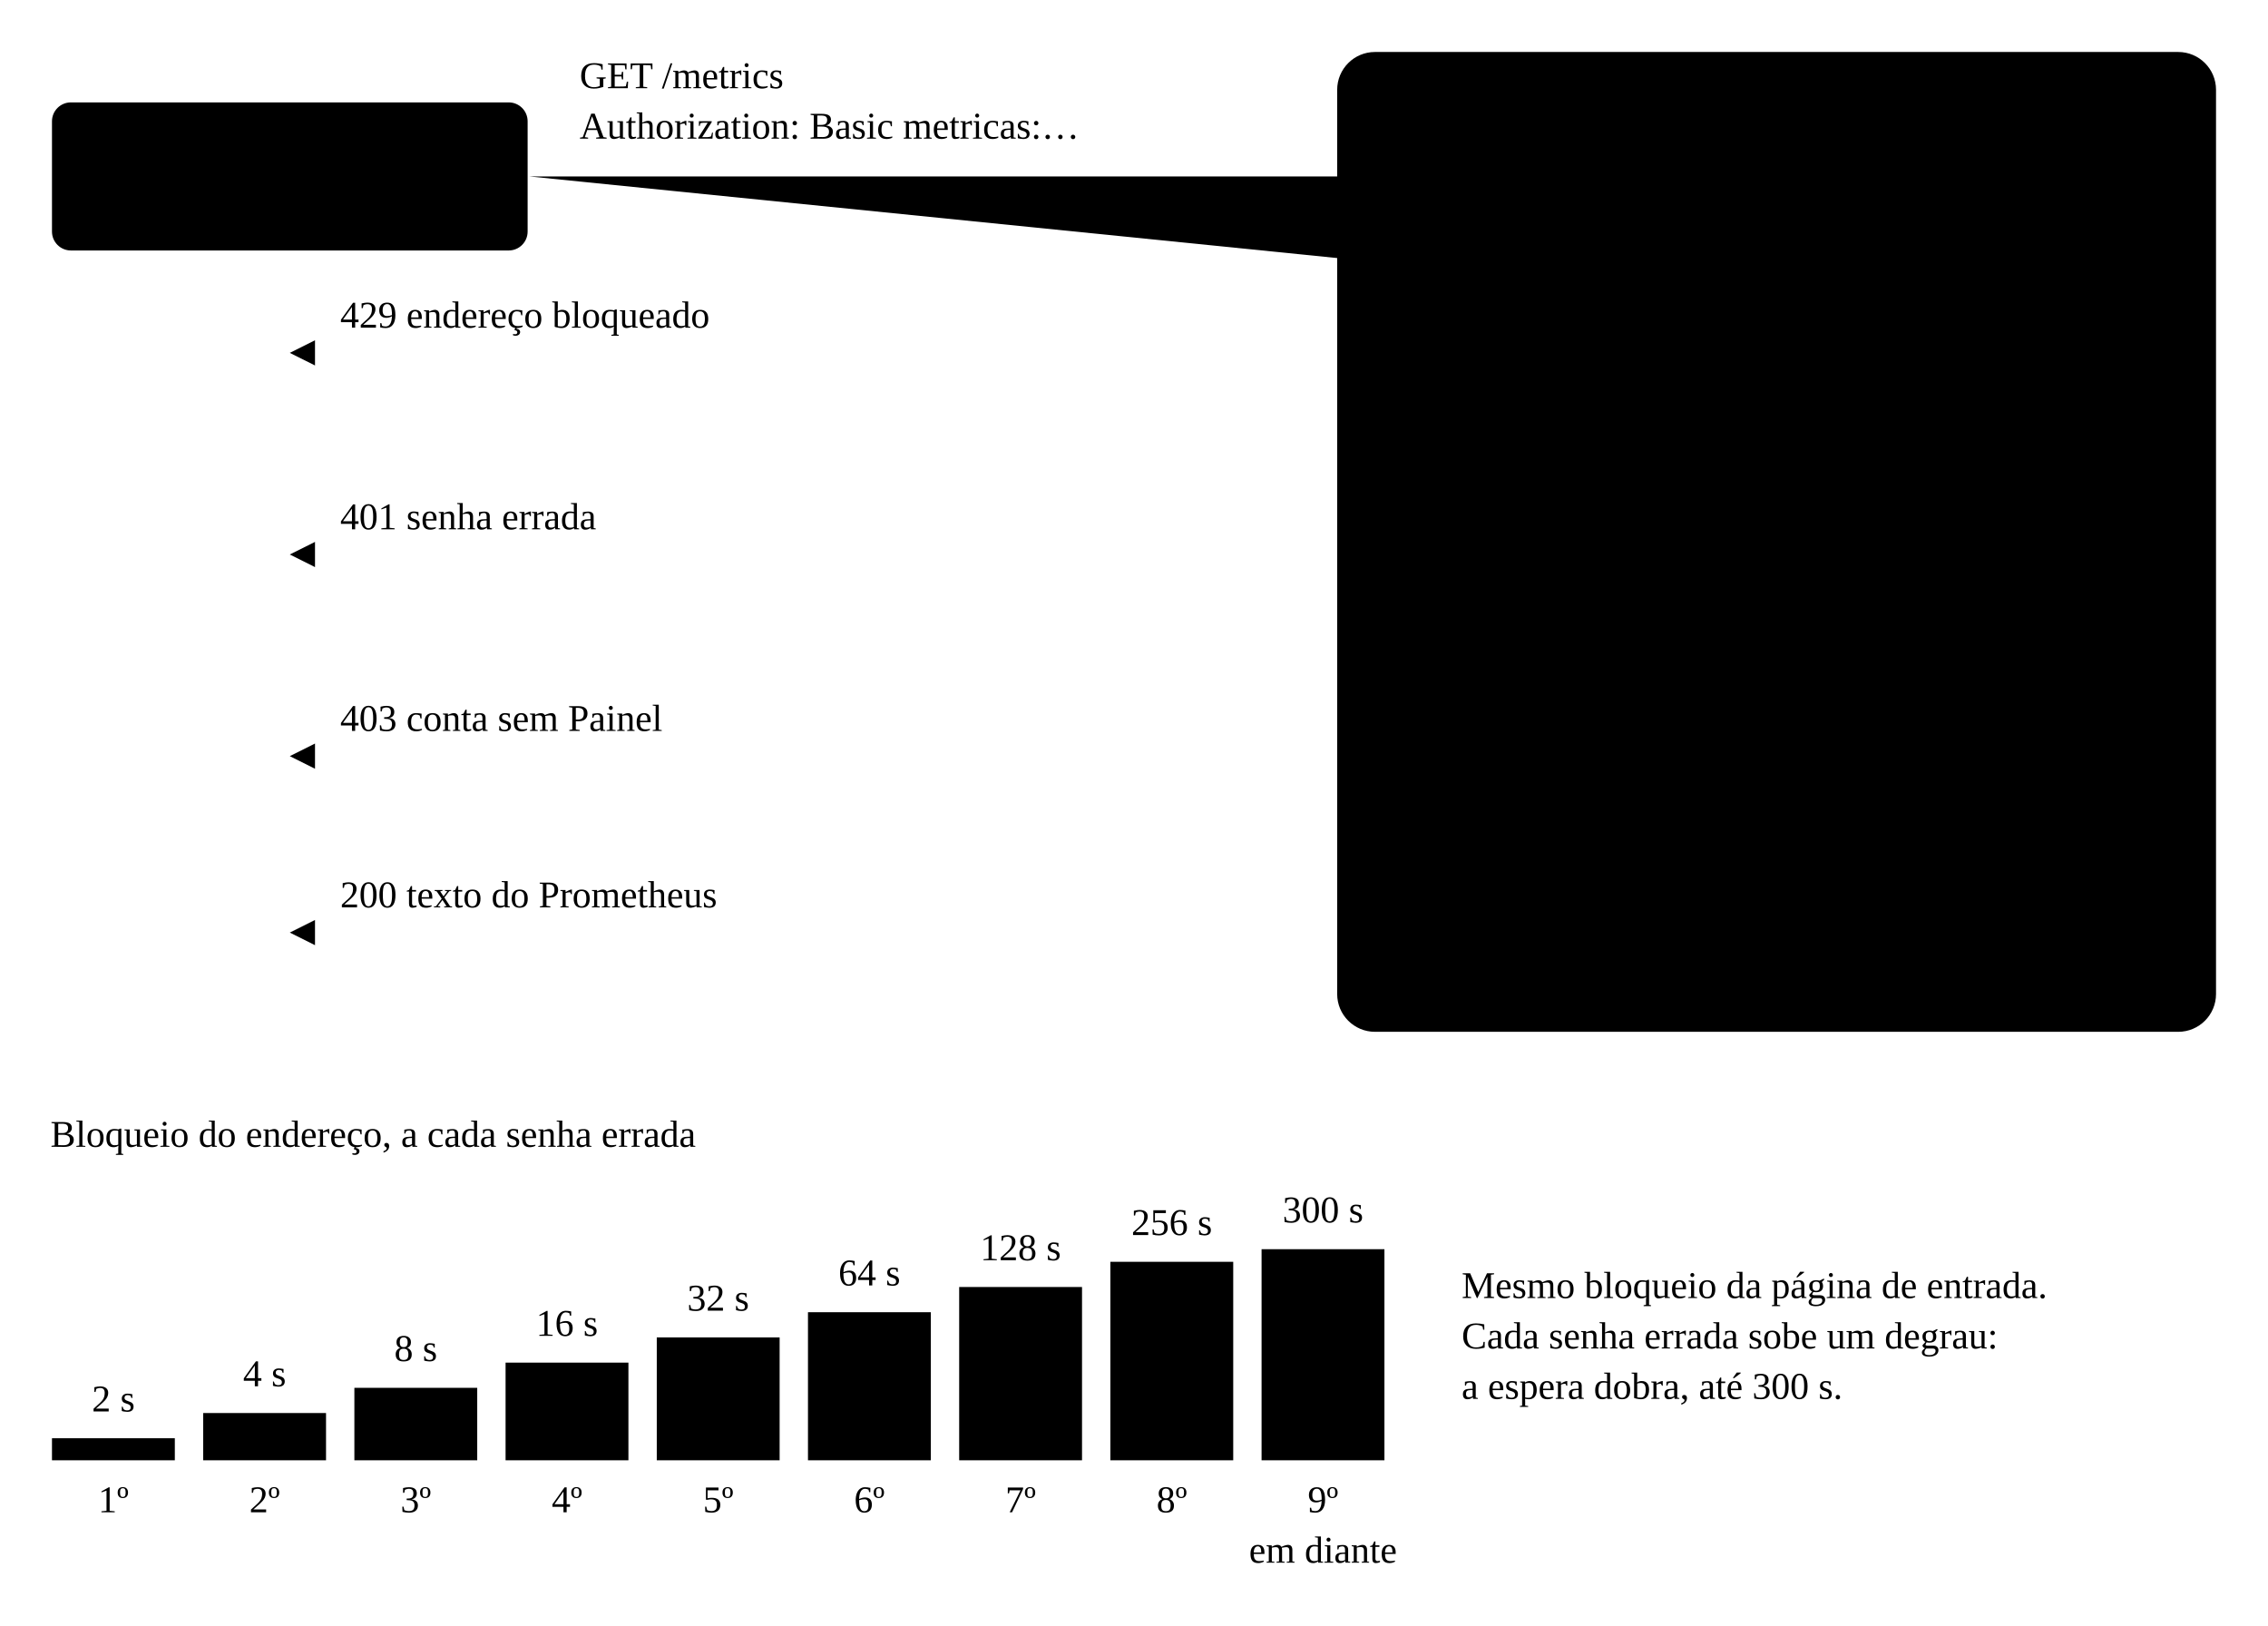
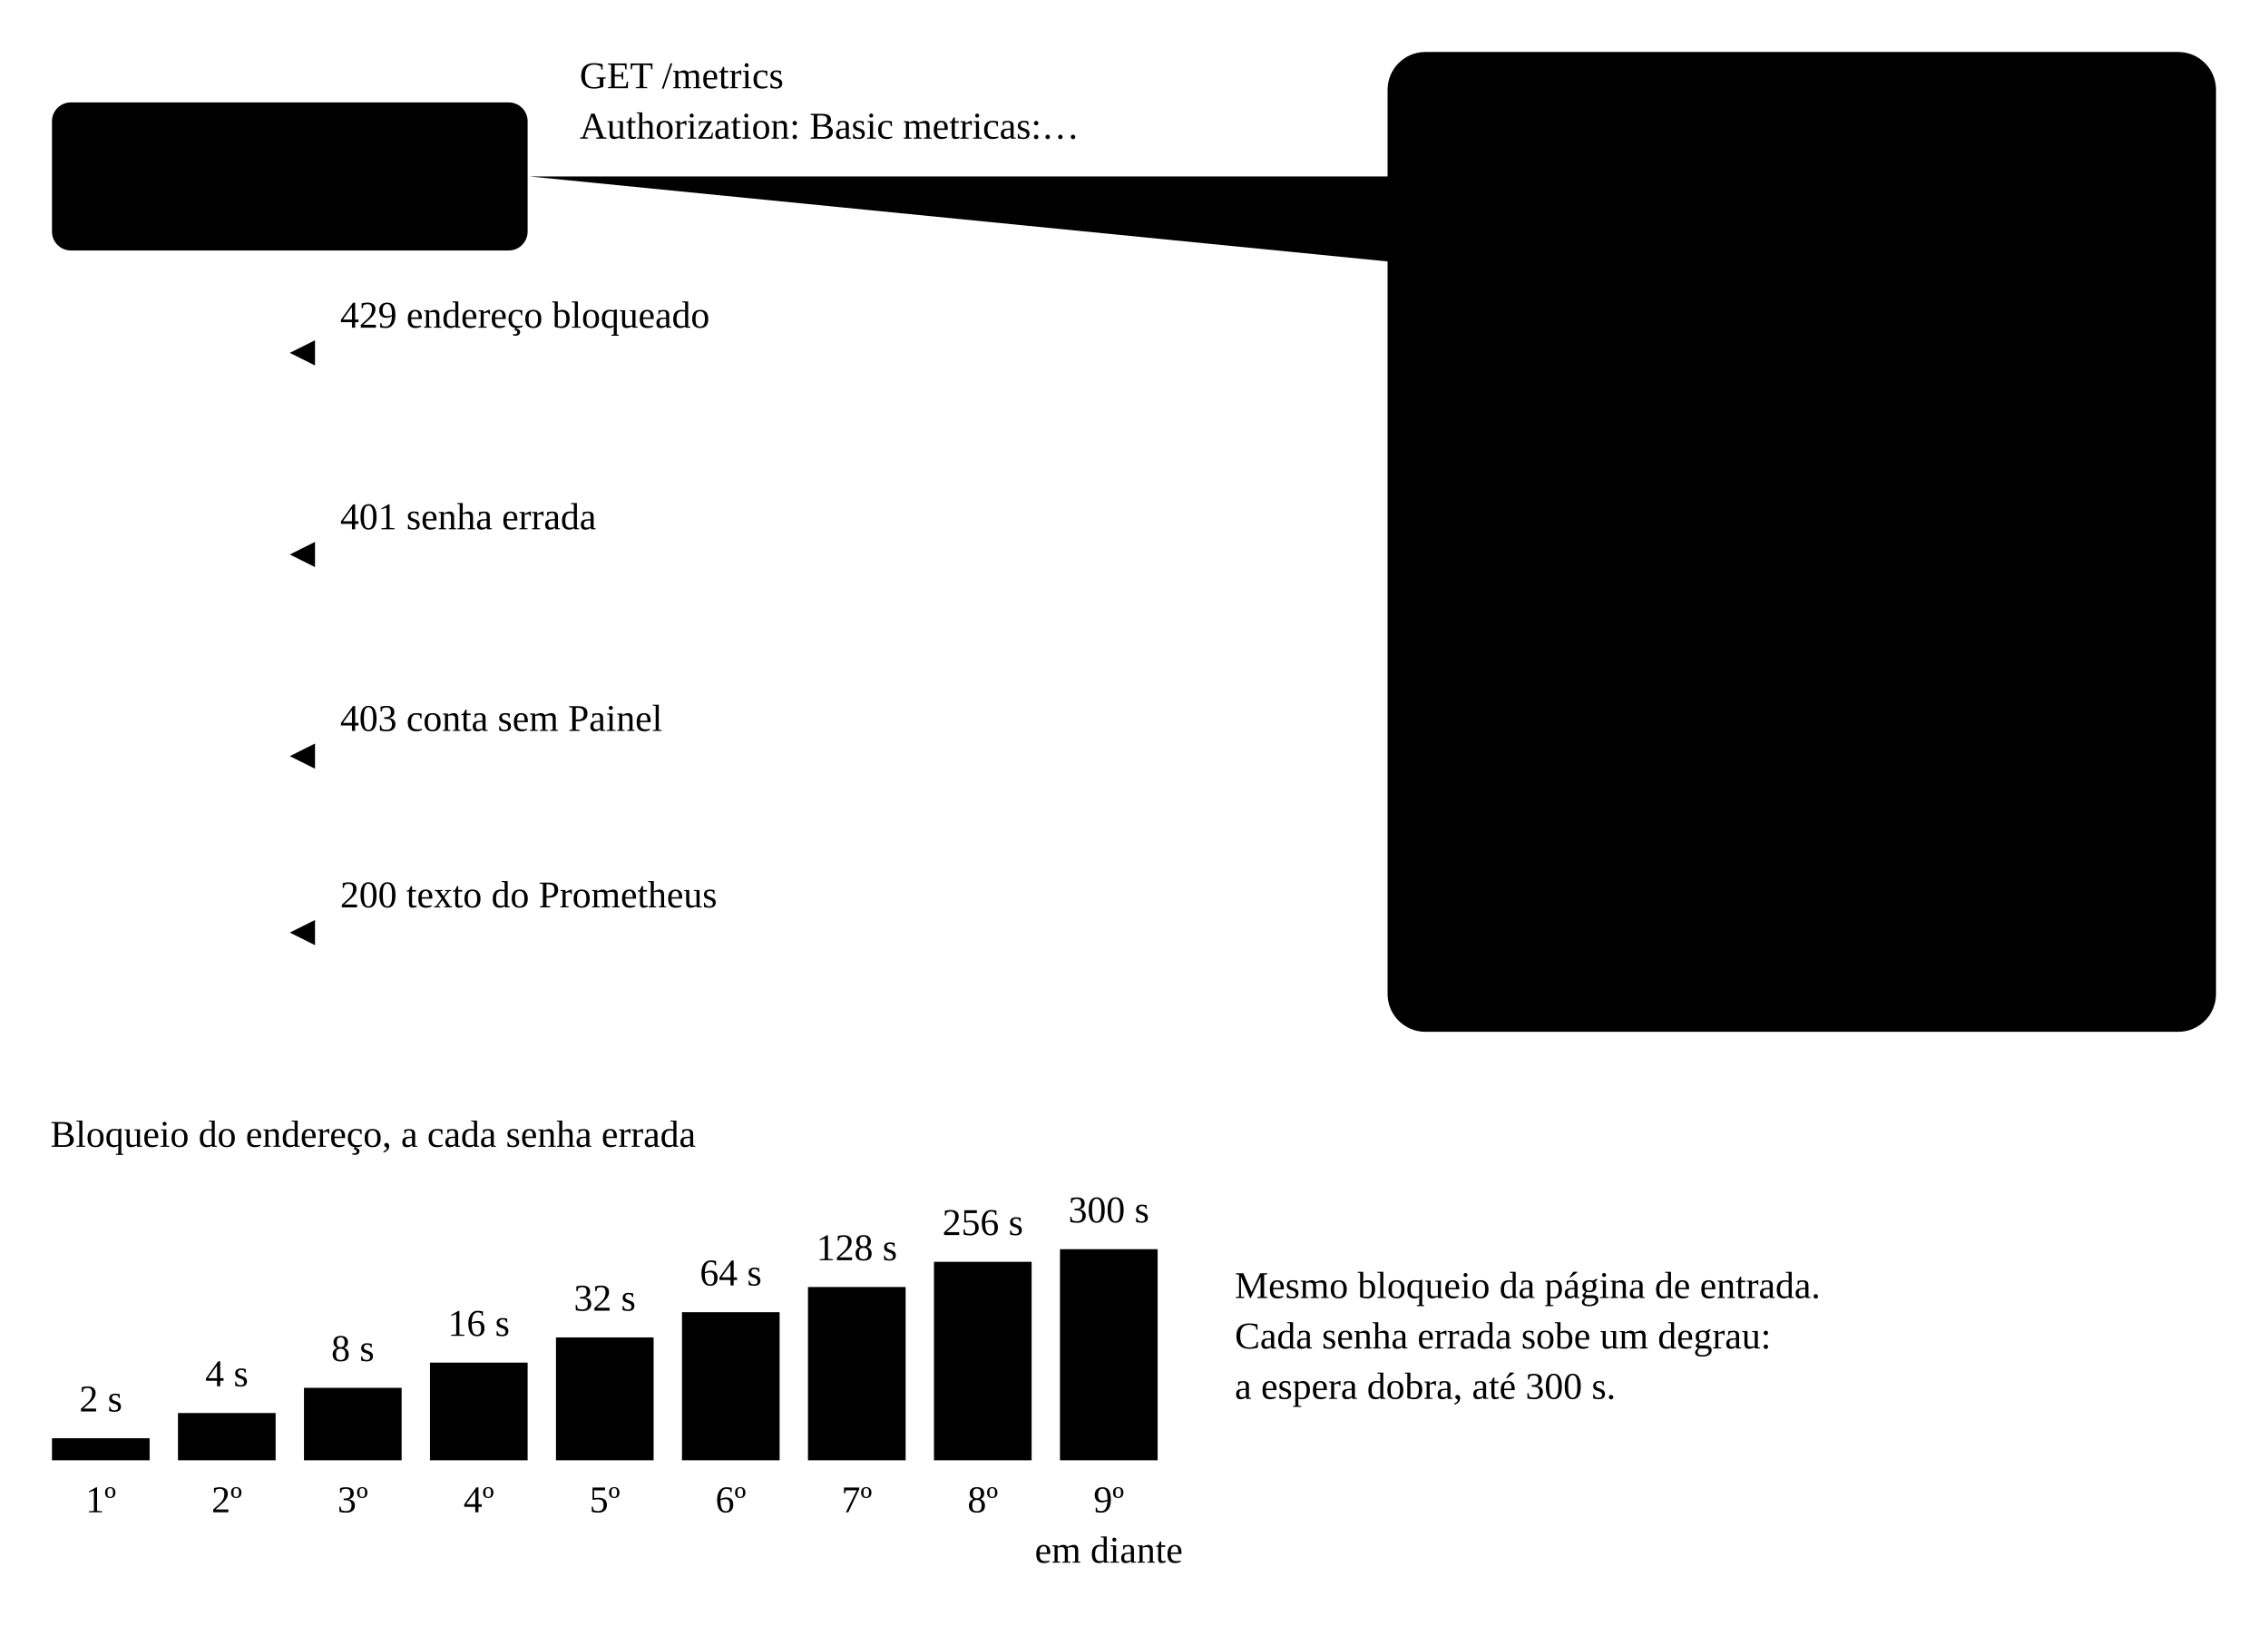
<svg xmlns="http://www.w3.org/2000/svg" viewBox="0 0 720 516" role="img" class="dg">
  <defs>
    <marker id="24-coleta-ponta-acento" viewBox="0 0 8 8" refX="8" refY="4" markerWidth="8" markerHeight="8" markerUnits="userSpaceOnUse" orient="auto">
      <path class="dg-ponta-acento" d="M0 0L8 4L0 8z" />
    </marker>
    <marker id="24-coleta-ponta-ok" viewBox="0 0 8 8" refX="8" refY="4" markerWidth="8" markerHeight="8" markerUnits="userSpaceOnUse" orient="auto">
      <path class="dg-ponta-ok" d="M0 0L8 4L0 8z" />
    </marker>
    <marker id="24-coleta-ponta-perigo" viewBox="0 0 8 8" refX="8" refY="4" markerWidth="8" markerHeight="8" markerUnits="userSpaceOnUse" orient="auto">
      <path class="dg-ponta-perigo" d="M0 0L8 4L0 8z" />
    </marker>
  </defs>
  <rect class="dg-caixa" x="16.5" y="32.5" width="151" height="47" rx="6" />
  <text class="dg-t dg-b" x="28" y="52">Prometheus</text>
  <text class="dg-n dg-c2" x="28" y="68">a cada 60 s</text>
  <polyline class="dg-fio-fino" points="92,80 92,328" />
-   <rect class="dg-caixa-2" x="424.5" y="16.5" width="279" height="311" rx="12" />
-   <text class="dg-t" x="440" y="36">
+   <rect class="dg-caixa-2" x="440.5" y="16.5" width="263" height="311" rx="12" />
+   <text class="dg-t" x="456" y="36">
    <tspan class="dg-b">SIMUT</tspan>
    <tspan class="dg-m">192.0.2.10</tspan>
  </text>
-   <polyline class="dg-fio-acento" points="168,56 564,56 564,96" marker-end="url(#24-coleta-ponta-acento)" />
+   <polyline class="dg-fio-acento" points="168,56 572,56 572,96" marker-end="url(#24-coleta-ponta-acento)" />
  <text class="dg-n" x="184" y="28">
    <tspan class="dg-m">GET /metrics</tspan>
  </text>
  <text class="dg-n" x="184" y="44">
    <tspan class="dg-m">Authorization: Basic metricas:…</tspan>
  </text>
-   <rect class="dg-caixa" x="440.5" y="96.5" width="247" height="31" rx="6" />
-   <text class="dg-t" x="452" y="116">endereço bloqueado?</text>
-   <rect class="dg-caixa" x="440.5" y="152.5" width="247" height="47" rx="6" />
-   <text class="dg-t" x="452" y="172">confere a senha</text>
-   <text class="dg-n dg-c2" x="452" y="188">5.000 rodadas, cerca de 0,7 s</text>
-   <rect class="dg-caixa" x="440.5" y="224.5" width="247" height="31" rx="6" />
-   <text class="dg-t" x="452" y="244">a conta tem Painel?</text>
-   <rect class="dg-caixa" x="440.5" y="280.5" width="247" height="31" rx="6" />
-   <text class="dg-t" x="452" y="300">monta o texto das métricas</text>
-   <polyline class="dg-fio-acento" points="564,128 564,152" marker-end="url(#24-coleta-ponta-acento)" />
-   <text class="dg-n dg-c2" x="576" y="144">não</text>
-   <polyline class="dg-fio-acento" points="564,200 564,224" marker-end="url(#24-coleta-ponta-acento)" />
-   <text class="dg-n dg-c2" x="576" y="216">senha certa</text>
-   <polyline class="dg-fio-acento" points="564,256 564,280" marker-end="url(#24-coleta-ponta-acento)" />
-   <text class="dg-n dg-c2" x="576" y="272">sim</text>
-   <polyline class="dg-fio-perigo" points="440,112 92,112" marker-end="url(#24-coleta-ponta-perigo)" />
+   <rect class="dg-caixa" x="456.5" y="96.5" width="231" height="31" rx="6" />
+   <text class="dg-t" x="468" y="116">endereço bloqueado?</text>
+   <rect class="dg-caixa" x="456.5" y="152.5" width="231" height="47" rx="6" />
+   <text class="dg-t" x="468" y="172">confere a senha</text>
+   <text class="dg-n dg-c2" x="468" y="188">5.000 rodadas, cerca de 0,7 s</text>
+   <rect class="dg-caixa" x="456.5" y="224.5" width="231" height="31" rx="6" />
+   <text class="dg-t" x="468" y="244">a conta tem Painel?</text>
+   <rect class="dg-caixa" x="456.5" y="280.5" width="231" height="31" rx="6" />
+   <text class="dg-t" x="468" y="300">monta o texto das métricas</text>
+   <polyline class="dg-fio-acento" points="572,128 572,152" marker-end="url(#24-coleta-ponta-acento)" />
+   <text class="dg-n dg-c2" x="584" y="144">não</text>
+   <polyline class="dg-fio-acento" points="572,200 572,224" marker-end="url(#24-coleta-ponta-acento)" />
+   <text class="dg-n dg-c2" x="584" y="216">senha certa</text>
+   <polyline class="dg-fio-acento" points="572,256 572,280" marker-end="url(#24-coleta-ponta-acento)" />
+   <text class="dg-n dg-c2" x="584" y="272">sim</text>
+   <polyline class="dg-fio-perigo" points="456,112 92,112" marker-end="url(#24-coleta-ponta-perigo)" />
  <text class="dg-t dg-perigo" x="108" y="104">
    <tspan class="dg-b">429</tspan> endereço bloqueado</text>
-   <polyline class="dg-fio-perigo" points="440,176 92,176" marker-end="url(#24-coleta-ponta-perigo)" />
+   <polyline class="dg-fio-perigo" points="456,176 92,176" marker-end="url(#24-coleta-ponta-perigo)" />
  <text class="dg-t dg-perigo" x="108" y="168">
    <tspan class="dg-b">401</tspan> senha errada</text>
-   <polyline class="dg-fio-perigo" points="440,240 92,240" marker-end="url(#24-coleta-ponta-perigo)" />
+   <polyline class="dg-fio-perigo" points="456,240 92,240" marker-end="url(#24-coleta-ponta-perigo)" />
  <text class="dg-t dg-perigo" x="108" y="232">
    <tspan class="dg-b">403</tspan> conta sem Painel</text>
-   <polyline class="dg-fio-ok" points="440,296 92,296" marker-end="url(#24-coleta-ponta-ok)" />
+   <polyline class="dg-fio-ok" points="456,296 92,296" marker-end="url(#24-coleta-ponta-ok)" />
  <text class="dg-t dg-ok" x="108" y="288">
    <tspan class="dg-b">200</tspan> texto do Prometheus</text>
  <text class="dg-t dg-b" x="16" y="364">Bloqueio do endereço, a cada senha errada</text>
-   <polyline class="dg-fio-fino" points="16,464 440,464" />
-   <rect class="dg-caixa-2" x="16.5" y="456.5" width="39" height="7" rx="0" />
-   <text class="dg-n" x="36" y="448" text-anchor="middle">2 s</text>
-   <text class="dg-n dg-c2" x="36" y="480" text-anchor="middle">1º</text>
-   <rect class="dg-caixa-2" x="64.5" y="448.5" width="39" height="15" rx="0" />
-   <text class="dg-n" x="84" y="440" text-anchor="middle">4 s</text>
-   <text class="dg-n dg-c2" x="84" y="480" text-anchor="middle">2º</text>
-   <rect class="dg-caixa-2" x="112.5" y="440.5" width="39" height="23" rx="0" />
-   <text class="dg-n" x="132" y="432" text-anchor="middle">8 s</text>
-   <text class="dg-n dg-c2" x="132" y="480" text-anchor="middle">3º</text>
-   <rect class="dg-caixa-2" x="160.5" y="432.5" width="39" height="31" rx="0" />
-   <text class="dg-n" x="180" y="424" text-anchor="middle">16 s</text>
-   <text class="dg-n dg-c2" x="180" y="480" text-anchor="middle">4º</text>
-   <rect class="dg-caixa-2" x="208.5" y="424.5" width="39" height="39" rx="0" />
-   <text class="dg-n" x="228" y="416" text-anchor="middle">32 s</text>
-   <text class="dg-n dg-c2" x="228" y="480" text-anchor="middle">5º</text>
-   <rect class="dg-caixa-2" x="256.5" y="416.5" width="39" height="47" rx="0" />
-   <text class="dg-n" x="276" y="408" text-anchor="middle">64 s</text>
-   <text class="dg-n dg-c2" x="276" y="480" text-anchor="middle">6º</text>
-   <rect class="dg-caixa-2" x="304.5" y="408.5" width="39" height="55" rx="0" />
-   <text class="dg-n" x="324" y="400" text-anchor="middle">128 s</text>
-   <text class="dg-n dg-c2" x="324" y="480" text-anchor="middle">7º</text>
-   <rect class="dg-caixa-2" x="352.5" y="400.5" width="39" height="63" rx="0" />
-   <text class="dg-n" x="372" y="392" text-anchor="middle">256 s</text>
-   <text class="dg-n dg-c2" x="372" y="480" text-anchor="middle">8º</text>
-   <rect class="dg-caixa-2" x="400.5" y="396.5" width="39" height="67" rx="0" />
-   <text class="dg-n" x="420" y="388" text-anchor="middle">300 s</text>
-   <text class="dg-n dg-c2" x="420" y="480" text-anchor="middle">9º</text>
-   <text class="dg-n dg-c2" x="420" y="496" text-anchor="middle">em diante</text>
-   <text class="dg-n" x="464" y="412">Mesmo bloqueio da página de entrada.</text>
-   <text class="dg-n" x="464" y="428">Cada senha errada sobe um degrau:</text>
-   <text class="dg-n" x="464" y="444">a espera dobra, até 300 s.</text>
+   <polyline class="dg-fio-fino" points="16,464 368,464" />
+   <rect class="dg-caixa-2" x="16.5" y="456.5" width="31" height="7" rx="0" />
+   <text class="dg-n" x="32" y="448" text-anchor="middle">2 s</text>
+   <text class="dg-n dg-c2" x="32" y="480" text-anchor="middle">1º</text>
+   <rect class="dg-caixa-2" x="56.5" y="448.5" width="31" height="15" rx="0" />
+   <text class="dg-n" x="72" y="440" text-anchor="middle">4 s</text>
+   <text class="dg-n dg-c2" x="72" y="480" text-anchor="middle">2º</text>
+   <rect class="dg-caixa-2" x="96.5" y="440.5" width="31" height="23" rx="0" />
+   <text class="dg-n" x="112" y="432" text-anchor="middle">8 s</text>
+   <text class="dg-n dg-c2" x="112" y="480" text-anchor="middle">3º</text>
+   <rect class="dg-caixa-2" x="136.5" y="432.5" width="31" height="31" rx="0" />
+   <text class="dg-n" x="152" y="424" text-anchor="middle">16 s</text>
+   <text class="dg-n dg-c2" x="152" y="480" text-anchor="middle">4º</text>
+   <rect class="dg-caixa-2" x="176.5" y="424.5" width="31" height="39" rx="0" />
+   <text class="dg-n" x="192" y="416" text-anchor="middle">32 s</text>
+   <text class="dg-n dg-c2" x="192" y="480" text-anchor="middle">5º</text>
+   <rect class="dg-caixa-2" x="216.5" y="416.5" width="31" height="47" rx="0" />
+   <text class="dg-n" x="232" y="408" text-anchor="middle">64 s</text>
+   <text class="dg-n dg-c2" x="232" y="480" text-anchor="middle">6º</text>
+   <rect class="dg-caixa-2" x="256.5" y="408.5" width="31" height="55" rx="0" />
+   <text class="dg-n" x="272" y="400" text-anchor="middle">128 s</text>
+   <text class="dg-n dg-c2" x="272" y="480" text-anchor="middle">7º</text>
+   <rect class="dg-caixa-2" x="296.5" y="400.5" width="31" height="63" rx="0" />
+   <text class="dg-n" x="312" y="392" text-anchor="middle">256 s</text>
+   <text class="dg-n dg-c2" x="312" y="480" text-anchor="middle">8º</text>
+   <rect class="dg-caixa-2" x="336.5" y="396.5" width="31" height="67" rx="0" />
+   <text class="dg-n" x="352" y="388" text-anchor="middle">300 s</text>
+   <text class="dg-n dg-c2" x="352" y="480" text-anchor="middle">9º</text>
+   <text class="dg-n dg-c2" x="352" y="496" text-anchor="middle">em diante</text>
+   <text class="dg-n" x="392" y="412">Mesmo bloqueio da página de entrada.</text>
+   <text class="dg-n" x="392" y="428">Cada senha errada sobe um degrau:</text>
+   <text class="dg-n" x="392" y="444">a espera dobra, até 300 s.</text>
</svg>
